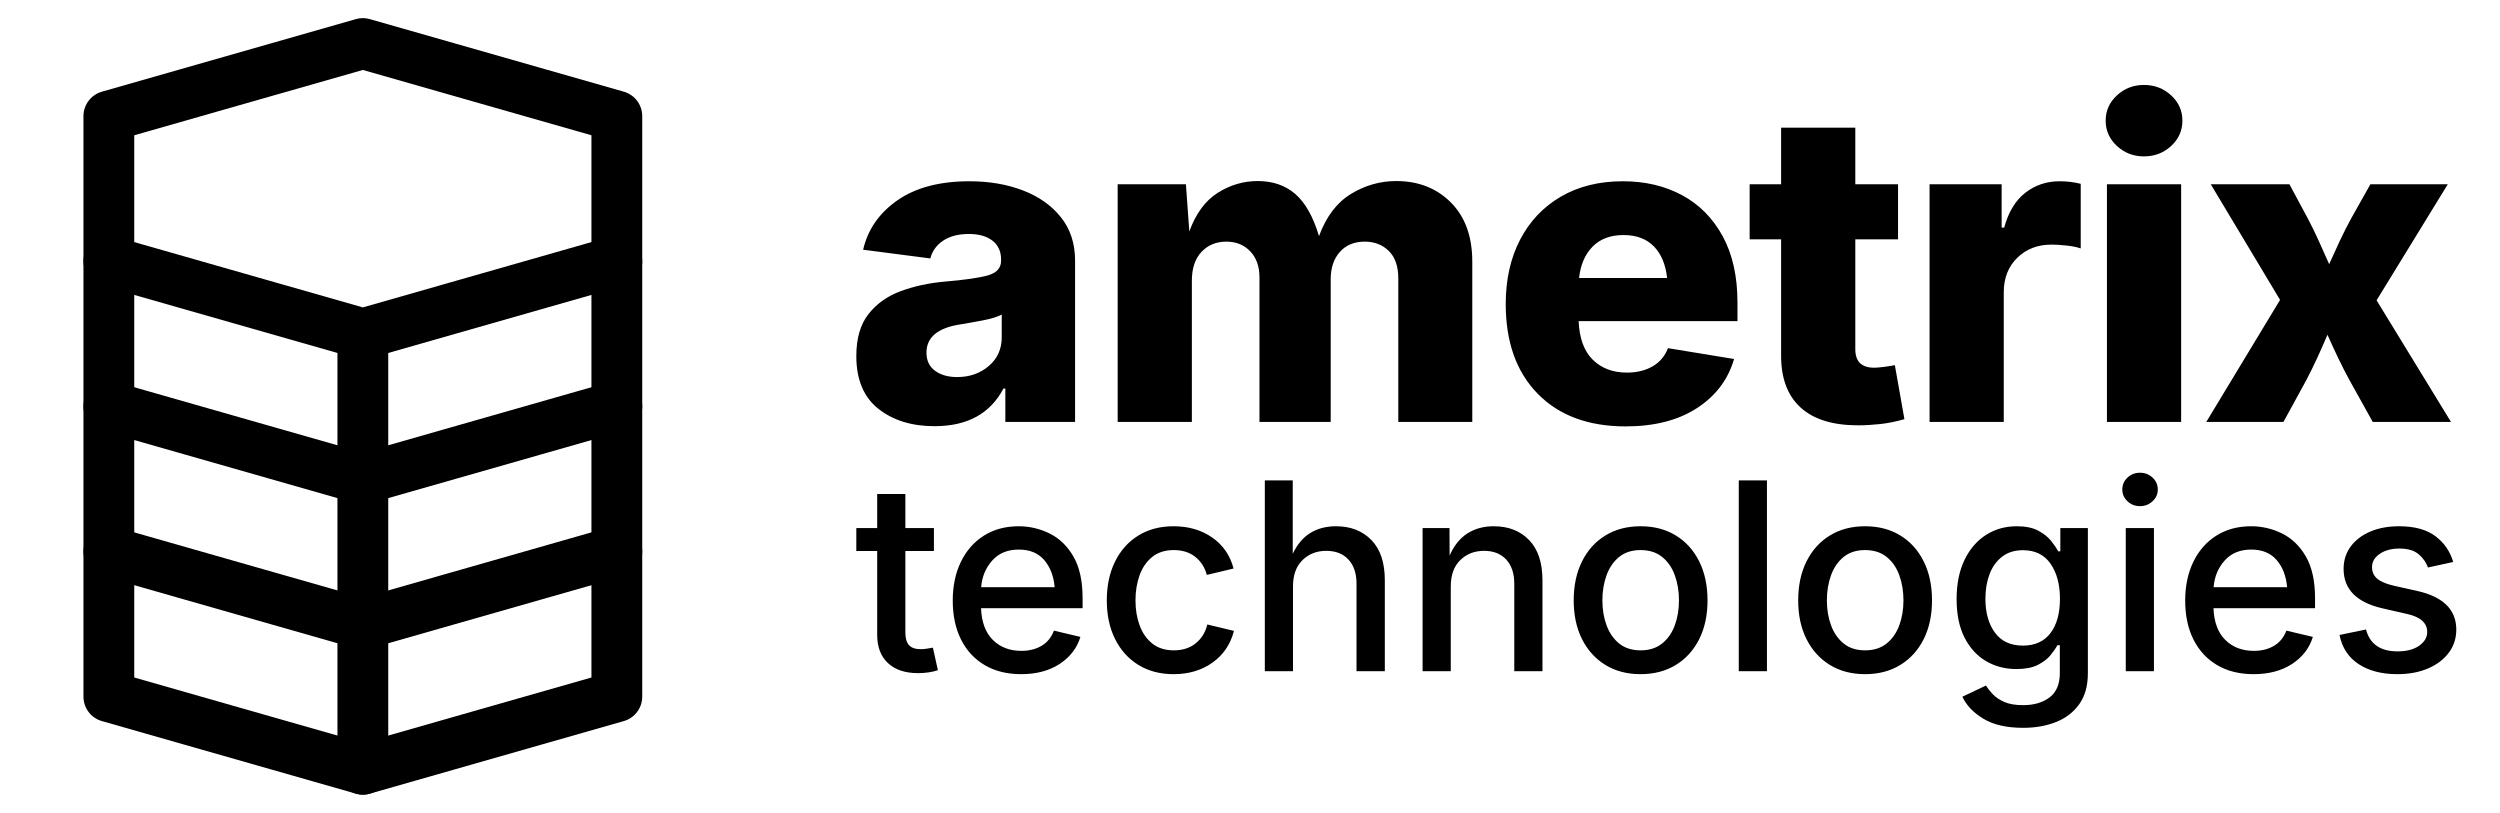
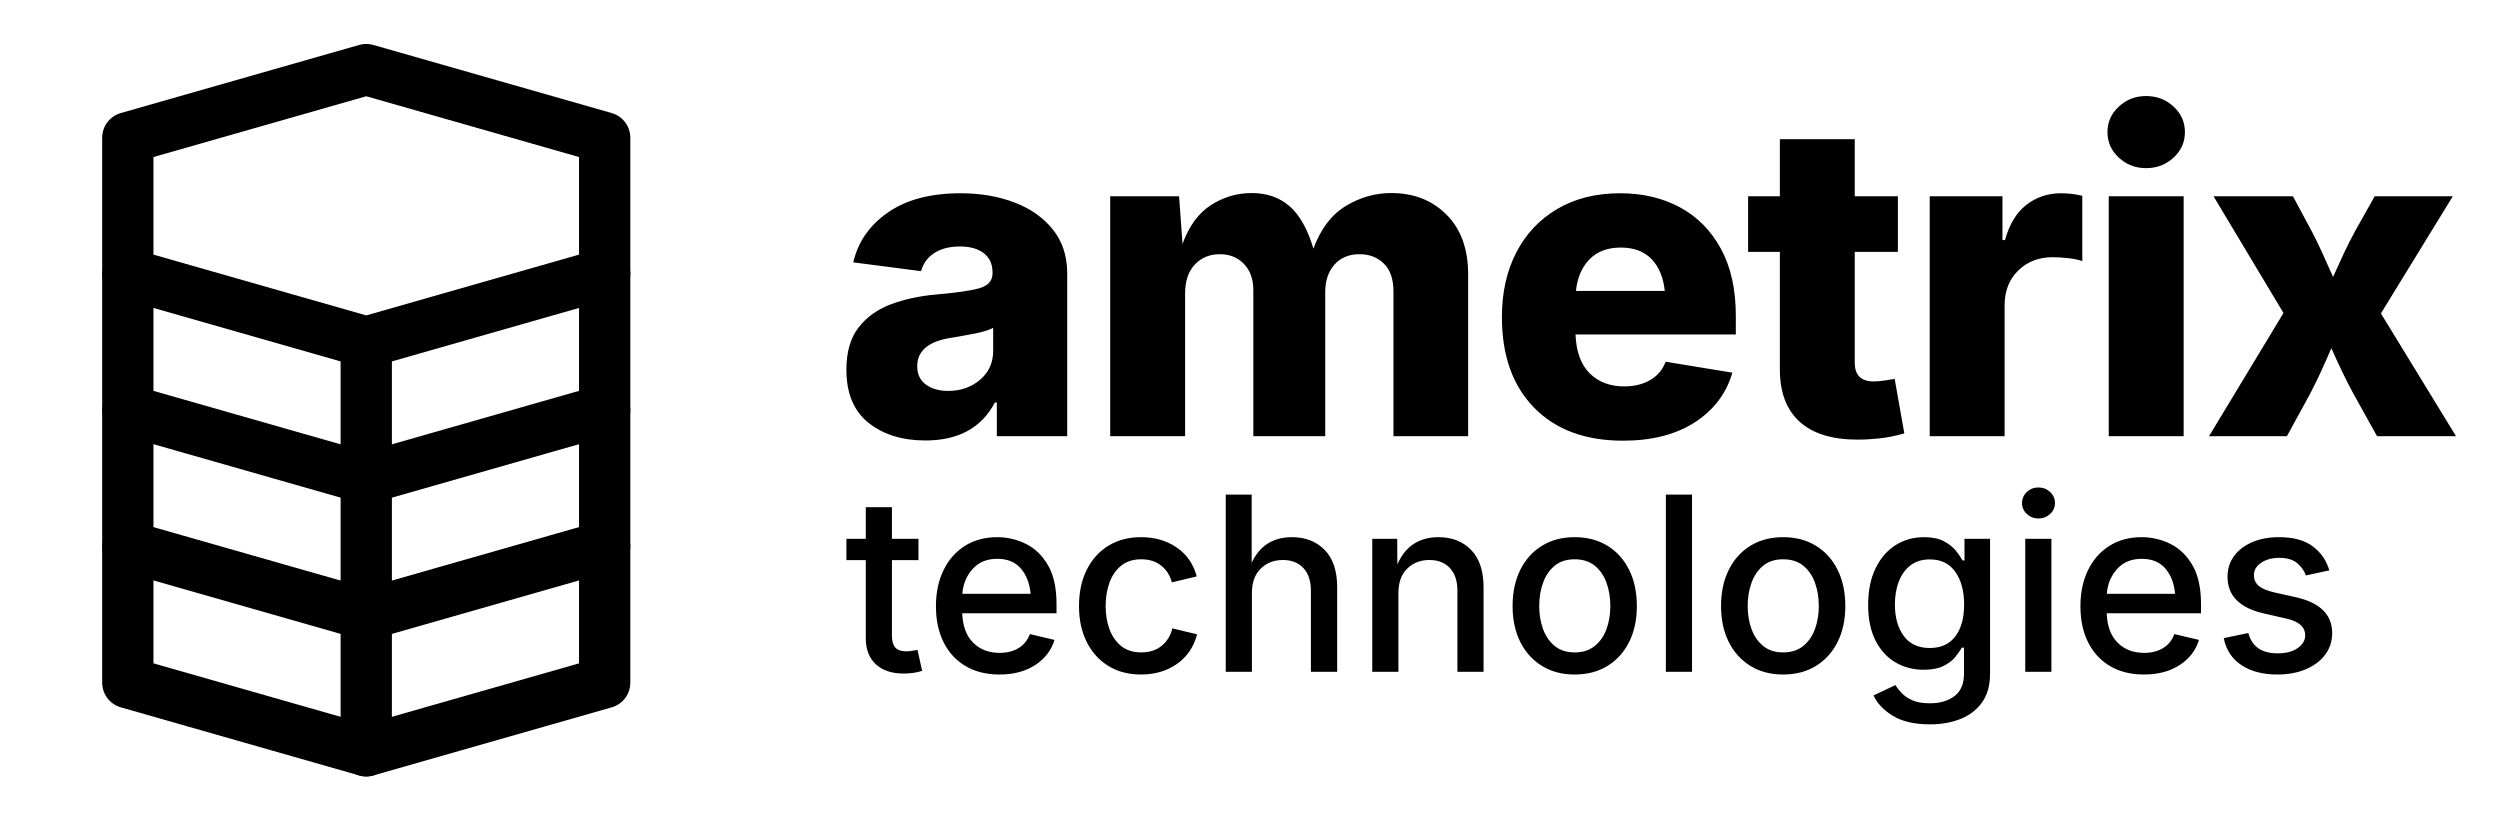
- <svg xmlns="http://www.w3.org/2000/svg" viewBox="0 0 344.5 112" width="344.5" height="112" role="img" aria-label="Ametrix Technologies">
+ <svg xmlns="http://www.w3.org/2000/svg" viewBox="0 0 341.3 112" width="341.3" height="112" role="img" aria-label="Ametrix Technologies">
  <g transform="translate(0 0)" fill="none" stroke="#000000" stroke-width="7" stroke-linejoin="round" stroke-linecap="round">
-     <path d="M50 6 L85 16 L85 96 L50 106 L15 96 L15 16 Z" />
-     <path d="M15 36 L50 46 L85 36" />
-     <path d="M50 46 L50 106" />
-     <path d="M15 56 L50 66 L85 56" />
-     <path d="M15 76 L50 86 L85 76" />
+     <path d="M50 9.5 L82.55 18.8 L82.55 93.2 L50 102.5 L17.45 93.2 L17.45 18.8 Z" />
+     <path d="M17.45 37.4 L50 46.7 L82.55 37.4" />
+     <path d="M50 46.7 L50 102.5" />
+     <path d="M17.45 56 L50 65.3 L82.55 56" />
+     <path d="M17.45 74.6 L50 83.9 L82.55 74.6" />
  </g>
-   <path fill="#000000" d="M128.781 58.728Q124.064 58.728 121.032 56.325Q118.0 53.923 118.0 49.06Q118.0 45.427 119.67 43.288Q121.34 41.15 124.108 40.124Q126.877 39.099 130.188 38.806Q134.348 38.454 136.149 37.942Q137.951 37.429 137.951 35.905V35.788Q137.951 34.089 136.765 33.166Q135.578 32.243 133.498 32.243Q131.359 32.243 129.982 33.151Q128.605 34.06 128.195 35.612L118.938 34.411Q119.904 30.222 123.669 27.6Q127.434 24.978 133.586 24.978Q137.658 24.978 140.954 26.237Q144.25 27.497 146.198 29.943Q148.146 32.39 148.146 35.905V58.142H138.537V53.542H138.273Q135.549 58.728 128.781 58.728ZM131.887 51.96Q134.465 51.96 136.252 50.437Q138.039 48.913 138.039 46.482V43.347Q137.16 43.816 135.49 44.138Q133.82 44.46 132.385 44.694Q127.668 45.398 127.668 48.591Q127.668 50.232 128.854 51.096Q130.041 51.96 131.887 51.96Z M154.014 58.142V25.388H163.418L163.887 31.892Q165.235 28.2 167.798 26.574Q170.362 24.948 173.321 24.948Q176.426 24.948 178.492 26.735Q180.557 28.523 181.758 32.536Q183.252 28.493 186.167 26.721Q189.082 24.948 192.393 24.948Q196.993 24.948 199.937 27.907Q202.881 30.866 202.881 36.052V58.142H192.686V38.366Q192.686 35.876 191.382 34.587Q190.079 33.298 188.057 33.298Q185.889 33.298 184.629 34.719Q183.37 36.14 183.37 38.484V58.142H173.555V38.22Q173.555 35.964 172.281 34.631Q171.006 33.298 168.985 33.298Q166.905 33.298 165.572 34.704Q164.239 36.11 164.239 38.689V58.142Z M224.012 58.757Q216.307 58.757 211.898 54.26Q207.489 49.763 207.489 41.882Q207.489 36.843 209.467 33.034Q211.444 29.226 215.077 27.102Q218.71 24.978 223.632 24.978Q228.231 24.978 231.791 26.897Q235.35 28.816 237.387 32.551Q239.423 36.286 239.423 41.677V44.255H217.538Q217.684 47.8 219.486 49.572Q221.288 51.345 224.188 51.345Q226.239 51.345 227.733 50.481Q229.227 49.616 229.843 47.976L238.954 49.47Q237.723 53.718 233.842 56.237Q229.96 58.757 224.012 58.757ZM217.596 38.308H229.725Q229.432 35.525 227.909 33.957Q226.386 32.39 223.72 32.39Q221.024 32.39 219.457 33.986Q217.889 35.583 217.596 38.308Z M261.55 25.388V32.976H255.661V48.122Q255.661 50.671 258.269 50.671Q258.796 50.671 259.748 50.539Q260.7 50.407 261.111 50.319L262.429 57.761Q260.7 58.259 259.089 58.435Q257.478 58.61 256.042 58.61Q250.827 58.61 248.132 56.164Q245.437 53.718 245.437 49.03V32.976H241.101V25.388H245.437V17.595H255.661V25.388Z M265.894 58.142V25.388H275.826V31.364H276.177Q277.056 28.142 279.092 26.56Q281.129 24.978 283.824 24.978Q285.318 24.978 286.724 25.329V34.235Q285.992 33.972 284.805 33.84Q283.619 33.708 282.681 33.708Q279.839 33.708 277.979 35.525Q276.119 37.341 276.119 40.271V58.142Z M290.336 58.142V25.388H300.561V58.142ZM295.434 21.55Q293.266 21.55 291.713 20.114Q290.16 18.679 290.16 16.628Q290.16 14.577 291.713 13.142Q293.266 11.706 295.434 11.706Q297.631 11.706 299.184 13.142Q300.736 14.577 300.736 16.628Q300.736 18.679 299.184 20.114Q297.631 21.55 295.434 21.55Z M304.026 58.142 314.192 41.325 304.641 25.388H315.481L318 30.075Q318.821 31.628 319.538 33.225Q320.256 34.821 320.959 36.403Q321.663 34.821 322.41 33.225Q323.157 31.628 324.006 30.075L326.643 25.388H337.307L327.493 41.384L337.746 58.142H326.965L323.801 52.458Q322.952 50.905 322.19 49.309Q321.428 47.712 320.725 46.13Q320.051 47.712 319.319 49.309Q318.586 50.905 317.766 52.458L314.661 58.142Z" />
-   <path fill="#000000" d="M128.694 72.765V75.924H124.759V87.165Q124.759 88.347 125.262 88.903Q125.765 89.459 126.912 89.459Q127.229 89.459 127.714 89.388Q128.2 89.318 128.553 89.247L129.241 92.353Q128.623 92.565 127.909 92.662Q127.194 92.759 126.523 92.759Q123.841 92.759 122.359 91.373Q120.876 89.988 120.876 87.482V75.924H118.0V72.765H120.876V68.071H124.759V72.765Z M140.711 92.9Q137.8 92.9 135.682 91.647Q133.564 90.394 132.426 88.118Q131.288 85.841 131.288 82.771Q131.288 79.735 132.408 77.424Q133.529 75.112 135.576 73.815Q137.623 72.518 140.376 72.518Q142.617 72.518 144.638 73.515Q146.658 74.512 147.92 76.691Q149.182 78.871 149.182 82.435V83.812H135.188Q135.294 86.671 136.811 88.179Q138.329 89.688 140.747 89.688Q142.37 89.688 143.544 88.982Q144.717 88.276 145.229 86.9L148.882 87.765Q148.176 90.076 146.023 91.488Q143.87 92.9 140.711 92.9ZM135.205 80.918H145.335Q145.123 78.588 143.879 77.159Q142.635 75.73 140.394 75.73Q138.064 75.73 136.714 77.256Q135.364 78.783 135.205 80.918Z M161.728 92.9Q158.94 92.9 156.876 91.629Q154.811 90.359 153.664 88.074Q152.517 85.788 152.517 82.735Q152.517 79.665 153.664 77.362Q154.811 75.059 156.876 73.789Q158.94 72.518 161.728 72.518Q164.799 72.518 167.031 74.062Q169.263 75.606 169.987 78.341L166.299 79.224Q165.893 77.688 164.719 76.744Q163.546 75.8 161.746 75.8Q159.964 75.8 158.79 76.736Q157.617 77.671 157.043 79.25Q156.47 80.83 156.47 82.735Q156.47 84.624 157.043 86.185Q157.617 87.747 158.79 88.682Q159.964 89.618 161.746 89.618Q163.581 89.618 164.781 88.638Q165.981 87.659 166.369 86.053L170.04 86.935Q169.316 89.723 167.075 91.312Q164.834 92.9 161.728 92.9Z M178.175 80.812V92.494H174.293V66.201H178.14V76.312Q179.075 74.353 180.575 73.436Q182.075 72.518 184.104 72.518Q187.122 72.518 188.975 74.415Q190.828 76.312 190.828 79.965V92.494H186.928V80.441Q186.928 78.306 185.816 77.106Q184.704 75.906 182.763 75.906Q180.787 75.906 179.481 77.186Q178.175 78.465 178.175 80.812Z M199.916 80.812V92.494H196.033V72.765H199.739L199.757 76.559Q200.674 74.477 202.219 73.497Q203.763 72.518 205.845 72.518Q208.863 72.518 210.707 74.415Q212.551 76.312 212.551 79.965V92.494H208.668V80.441Q208.668 78.306 207.557 77.106Q206.445 75.906 204.504 75.906Q202.527 75.906 201.222 77.186Q199.916 78.465 199.916 80.812Z M226.068 92.9Q223.297 92.9 221.224 91.629Q219.15 90.359 218.003 88.074Q216.856 85.788 216.856 82.735Q216.856 79.665 218.003 77.362Q219.15 75.059 221.224 73.789Q223.297 72.518 226.068 72.518Q228.856 72.518 230.93 73.789Q233.003 75.059 234.15 77.362Q235.297 79.665 235.297 82.735Q235.297 85.788 234.15 88.074Q233.003 90.359 230.93 91.629Q228.856 92.9 226.068 92.9ZM226.068 89.618Q227.868 89.618 229.041 88.674Q230.215 87.729 230.788 86.168Q231.362 84.606 231.362 82.735Q231.362 80.847 230.788 79.268Q230.215 77.688 229.041 76.744Q227.868 75.8 226.068 75.8Q224.286 75.8 223.121 76.744Q221.956 77.688 221.383 79.268Q220.809 80.847 220.809 82.735Q220.809 84.606 221.383 86.168Q221.956 87.729 223.121 88.674Q224.286 89.618 226.068 89.618Z M243.485 66.201V92.494H239.603V66.201Z M257.003 92.9Q254.232 92.9 252.159 91.629Q250.085 90.359 248.938 88.074Q247.791 85.788 247.791 82.735Q247.791 79.665 248.938 77.362Q250.085 75.059 252.159 73.789Q254.232 72.518 257.003 72.518Q259.791 72.518 261.864 73.789Q263.938 75.059 265.085 77.362Q266.232 79.665 266.232 82.735Q266.232 85.788 265.085 88.074Q263.938 90.359 261.864 91.629Q259.791 92.9 257.003 92.9ZM257.003 89.618Q258.802 89.618 259.976 88.674Q261.149 87.729 261.723 86.168Q262.297 84.606 262.297 82.735Q262.297 80.847 261.723 79.268Q261.149 77.688 259.976 76.744Q258.802 75.8 257.003 75.8Q255.22 75.8 254.056 76.744Q252.891 77.688 252.317 79.268Q251.744 80.847 251.744 82.735Q251.744 84.606 252.317 86.168Q252.891 87.729 254.056 88.674Q255.22 89.618 257.003 89.618Z M278.796 100.294Q275.373 100.294 273.308 99.041Q271.243 97.788 270.414 96.006L273.661 94.47Q274.014 95.035 274.605 95.662Q275.196 96.288 276.193 96.729Q277.19 97.17 278.778 97.17Q281.02 97.17 282.431 96.103Q283.843 95.035 283.843 92.759V88.912H283.508Q283.155 89.565 282.528 90.323Q281.902 91.082 280.781 91.638Q279.661 92.194 277.861 92.194Q275.531 92.194 273.67 91.1Q271.808 90.006 270.714 87.862Q269.62 85.718 269.62 82.559Q269.62 79.418 270.705 77.168Q271.79 74.918 273.661 73.718Q275.531 72.518 277.914 72.518Q279.731 72.518 280.87 73.127Q282.008 73.736 282.652 74.547Q283.296 75.359 283.631 75.977H283.914V72.765H287.708V92.776Q287.708 95.37 286.525 97.029Q285.343 98.688 283.331 99.491Q281.32 100.294 278.796 100.294ZM278.761 88.965Q281.231 88.965 282.546 87.253Q283.861 85.541 283.861 82.506Q283.861 79.541 282.564 77.68Q281.267 75.818 278.761 75.818Q277.049 75.818 275.893 76.709Q274.737 77.6 274.164 79.109Q273.59 80.618 273.59 82.506Q273.59 85.4 274.905 87.182Q276.22 88.965 278.761 88.965Z M292.931 92.494V72.765H296.813V92.494ZM294.89 69.747Q293.884 69.747 293.169 69.077Q292.455 68.406 292.455 67.453Q292.455 66.483 293.169 65.812Q293.884 65.142 294.89 65.142Q295.896 65.142 296.619 65.812Q297.343 66.483 297.343 67.453Q297.343 68.406 296.619 69.077Q295.896 69.747 294.89 69.747Z M310.542 92.9Q307.631 92.9 305.513 91.647Q303.396 90.394 302.257 88.118Q301.119 85.841 301.119 82.771Q301.119 79.735 302.24 77.424Q303.36 75.112 305.407 73.815Q307.454 72.518 310.207 72.518Q312.448 72.518 314.469 73.515Q316.489 74.512 317.751 76.691Q319.013 78.871 319.013 82.435V83.812H305.019Q305.125 86.671 306.642 88.179Q308.16 89.688 310.578 89.688Q312.201 89.688 313.375 88.982Q314.548 88.276 315.06 86.9L318.713 87.765Q318.007 90.076 315.854 91.488Q313.701 92.9 310.542 92.9ZM305.037 80.918H315.166Q314.954 78.588 313.71 77.159Q312.466 75.73 310.225 75.73Q307.895 75.73 306.545 77.256Q305.195 78.783 305.037 80.918Z M330.342 92.9Q327.13 92.9 325.021 91.515Q322.913 90.129 322.383 87.5L326.036 86.741Q326.83 89.759 330.377 89.759Q332.265 89.759 333.368 88.974Q334.471 88.188 334.471 87.094Q334.471 85.224 331.701 84.606L328.383 83.847Q322.948 82.63 322.948 78.394Q322.948 76.63 323.927 75.306Q324.907 73.983 326.627 73.25Q328.348 72.518 330.589 72.518Q333.783 72.518 335.601 73.886Q337.418 75.253 338.054 77.441L334.577 78.2Q334.207 77.159 333.289 76.374Q332.371 75.589 330.624 75.589Q329.018 75.589 327.942 76.312Q326.866 77.036 326.866 78.147Q326.866 79.136 327.58 79.744Q328.295 80.353 329.918 80.724L333.095 81.43Q338.477 82.647 338.477 86.759Q338.477 88.559 337.445 89.944Q336.412 91.329 334.577 92.115Q332.742 92.9 330.342 92.9Z" />
+   <path fill="#000000" d="M126.331 60.134Q121.614 60.134 118.582 57.731Q115.55 55.329 115.55 50.466Q115.55 46.833 117.22 44.694Q118.89 42.556 121.658 41.53Q124.427 40.505 127.737 40.212Q131.898 39.86 133.699 39.348Q135.501 38.835 135.501 37.311V37.194Q135.501 35.495 134.315 34.572Q133.128 33.649 131.048 33.649Q128.909 33.649 127.532 34.558Q126.155 35.466 125.745 37.019L116.487 35.817Q117.454 31.628 121.219 29.006Q124.984 26.384 131.136 26.384Q135.208 26.384 138.504 27.644Q141.8 28.903 143.748 31.35Q145.696 33.796 145.696 37.311V59.548H136.087V54.948H135.823Q133.099 60.134 126.331 60.134ZM129.437 53.366Q132.015 53.366 133.802 51.843Q135.589 50.319 135.589 47.888V44.753Q134.71 45.222 133.04 45.544Q131.37 45.866 129.935 46.101Q125.218 46.804 125.218 49.997Q125.218 51.638 126.404 52.502Q127.591 53.366 129.437 53.366Z M151.564 59.548V26.794H160.968L161.437 33.298Q162.785 29.606 165.348 27.98Q167.912 26.354 170.871 26.354Q173.976 26.354 176.042 28.142Q178.107 29.929 179.308 33.942Q180.802 29.899 183.717 28.127Q186.632 26.354 189.943 26.354Q194.543 26.354 197.487 29.313Q200.431 32.272 200.431 37.458V59.548H190.236V39.772Q190.236 37.282 188.932 35.993Q187.629 34.704 185.607 34.704Q183.439 34.704 182.179 36.125Q180.92 37.546 180.92 39.89V59.548H171.105V39.626Q171.105 37.37 169.831 36.037Q168.556 34.704 166.535 34.704Q164.455 34.704 163.122 36.11Q161.789 37.517 161.789 40.095V59.548Z M221.562 60.163Q213.857 60.163 209.448 55.666Q205.039 51.169 205.039 43.288Q205.039 38.249 207.017 34.44Q208.994 30.632 212.627 28.508Q216.26 26.384 221.182 26.384Q225.781 26.384 229.341 28.303Q232.9 30.222 234.937 33.957Q236.973 37.692 236.973 43.083V45.661H215.088Q215.234 49.206 217.036 50.978Q218.838 52.751 221.738 52.751Q223.789 52.751 225.283 51.887Q226.777 51.022 227.393 49.382L236.504 50.876Q235.273 55.124 231.392 57.644Q227.51 60.163 221.562 60.163ZM215.146 39.714H227.275Q226.982 36.931 225.459 35.363Q223.936 33.796 221.27 33.796Q218.574 33.796 217.007 35.393Q215.439 36.989 215.146 39.714Z M259.1 26.794V34.382H253.211V49.528Q253.211 52.077 255.819 52.077Q256.346 52.077 257.298 51.945Q258.25 51.813 258.661 51.726L259.979 59.167Q258.25 59.665 256.639 59.841Q255.028 60.017 253.592 60.017Q248.377 60.017 245.682 57.57Q242.987 55.124 242.987 50.436V34.382H238.651V26.794H242.987V19.001H253.211V26.794Z M263.444 59.548V26.794H273.376V32.77H273.727Q274.606 29.548 276.642 27.966Q278.679 26.384 281.374 26.384Q282.868 26.384 284.274 26.735V35.642Q283.542 35.378 282.355 35.246Q281.169 35.114 280.231 35.114Q277.389 35.114 275.529 36.931Q273.669 38.747 273.669 41.677V59.548Z M287.886 59.548V26.794H298.111V59.548ZM292.984 22.956Q290.816 22.956 289.263 21.52Q287.71 20.085 287.71 18.034Q287.71 15.983 289.263 14.548Q290.816 13.112 292.984 13.112Q295.181 13.112 296.734 14.548Q298.286 15.983 298.286 18.034Q298.286 20.085 296.734 21.52Q295.181 22.956 292.984 22.956Z M301.576 59.548 311.742 42.731 302.191 26.794H313.031L315.55 31.481Q316.371 33.034 317.088 34.631Q317.806 36.227 318.509 37.81Q319.212 36.227 319.96 34.631Q320.707 33.034 321.556 31.481L324.193 26.794H334.857L325.043 42.79L335.296 59.548H324.515L321.351 53.864Q320.502 52.311 319.74 50.715Q318.978 49.118 318.275 47.536Q317.601 49.118 316.869 50.715Q316.136 52.311 315.316 53.864L312.211 59.548Z" />
+   <path fill="#000000" d="M125.388 73.561V76.467H121.768V86.809Q121.768 87.897 122.231 88.408Q122.693 88.92 123.749 88.92Q124.041 88.92 124.487 88.855Q124.934 88.79 125.258 88.725L125.892 91.582Q125.323 91.777 124.666 91.866Q124.008 91.955 123.391 91.955Q120.924 91.955 119.56 90.681Q118.196 89.407 118.196 87.101V76.467H115.55V73.561H118.196V69.243H121.768V73.561Z M136.444 92.085Q133.766 92.085 131.817 90.933Q129.869 89.78 128.822 87.686Q127.775 85.591 127.775 82.766Q127.775 79.974 128.806 77.847Q129.837 75.721 131.72 74.527Q133.603 73.334 136.136 73.334Q138.198 73.334 140.057 74.251Q141.915 75.169 143.076 77.174Q144.237 79.179 144.237 82.458V83.724H131.363Q131.46 86.354 132.856 87.742Q134.253 89.131 136.477 89.131Q137.97 89.131 139.05 88.481Q140.13 87.832 140.6 86.565L143.961 87.361Q143.312 89.488 141.331 90.787Q139.35 92.085 136.444 92.085ZM131.379 81.062H140.698Q140.503 78.919 139.358 77.604Q138.214 76.289 136.152 76.289Q134.009 76.289 132.767 77.693Q131.525 79.097 131.379 81.062Z M155.78 92.085Q153.215 92.085 151.315 90.916Q149.416 89.747 148.361 87.645Q147.305 85.543 147.305 82.734Q147.305 79.909 148.361 77.79Q149.416 75.672 151.315 74.503Q153.215 73.334 155.78 73.334Q158.605 73.334 160.659 74.755Q162.712 76.175 163.378 78.692L159.985 79.503Q159.612 78.091 158.532 77.222Q157.452 76.354 155.796 76.354Q154.157 76.354 153.077 77.214Q151.997 78.075 151.47 79.528Q150.942 80.981 150.942 82.734Q150.942 84.471 151.47 85.908Q151.997 87.345 153.077 88.205Q154.157 89.066 155.796 89.066Q157.485 89.066 158.589 88.165Q159.693 87.264 160.05 85.786L163.427 86.598Q162.761 89.163 160.699 90.624Q158.637 92.085 155.78 92.085Z M170.911 80.964V91.712H167.339V67.522H170.879V76.825Q171.739 75.022 173.119 74.178Q174.499 73.334 176.366 73.334Q179.142 73.334 180.847 75.079Q182.551 76.825 182.551 80.185V91.712H178.964V80.623Q178.964 78.659 177.941 77.555Q176.918 76.451 175.132 76.451Q173.314 76.451 172.112 77.628Q170.911 78.805 170.911 80.964Z M190.912 80.964V91.712H187.341V73.561H190.75L190.766 77.052Q191.611 75.136 193.031 74.235Q194.452 73.334 196.367 73.334Q199.144 73.334 200.84 75.079Q202.537 76.825 202.537 80.185V91.712H198.965V80.623Q198.965 78.659 197.942 77.555Q196.919 76.451 195.133 76.451Q193.315 76.451 192.114 77.628Q190.912 78.805 190.912 80.964Z M214.973 92.085Q212.424 92.085 210.516 90.916Q208.608 89.747 207.553 87.645Q206.498 85.543 206.498 82.734Q206.498 79.909 207.553 77.79Q208.608 75.672 210.516 74.503Q212.424 73.334 214.973 73.334Q217.538 73.334 219.445 74.503Q221.353 75.672 222.408 77.79Q223.463 79.909 223.463 82.734Q223.463 85.543 222.408 87.645Q221.353 89.747 219.445 90.916Q217.538 92.085 214.973 92.085ZM214.973 89.066Q216.628 89.066 217.708 88.197Q218.788 87.328 219.315 85.892Q219.843 84.455 219.843 82.734Q219.843 80.997 219.315 79.544Q218.788 78.091 217.708 77.222Q216.628 76.354 214.973 76.354Q213.333 76.354 212.261 77.222Q211.19 78.091 210.662 79.544Q210.135 80.997 210.135 82.734Q210.135 84.455 210.662 85.892Q211.19 87.328 212.261 88.197Q213.333 89.066 214.973 89.066Z M230.996 67.522V91.712H227.425V67.522Z M243.432 92.085Q240.883 92.085 238.976 90.916Q237.068 89.747 236.013 87.645Q234.958 85.543 234.958 82.734Q234.958 79.909 236.013 77.79Q237.068 75.672 238.976 74.503Q240.883 73.334 243.432 73.334Q245.997 73.334 247.905 74.503Q249.813 75.672 250.868 77.79Q251.923 79.909 251.923 82.734Q251.923 85.543 250.868 87.645Q249.813 89.747 247.905 90.916Q245.997 92.085 243.432 92.085ZM243.432 89.066Q245.088 89.066 246.168 88.197Q247.248 87.328 247.775 85.892Q248.303 84.455 248.303 82.734Q248.303 80.997 247.775 79.544Q247.248 78.091 246.168 77.222Q245.088 76.354 243.432 76.354Q241.793 76.354 240.721 77.222Q239.65 78.091 239.122 79.544Q238.594 80.997 238.594 82.734Q238.594 84.455 239.122 85.892Q239.65 87.328 240.721 88.197Q241.793 89.066 243.432 89.066Z M263.482 98.888Q260.333 98.888 258.433 97.735Q256.534 96.582 255.771 94.943L258.758 93.53Q259.083 94.05 259.627 94.626Q260.171 95.202 261.088 95.608Q262.005 96.014 263.466 96.014Q265.528 96.014 266.827 95.032Q268.126 94.05 268.126 91.955V88.416H267.817Q267.492 89.017 266.916 89.715Q266.34 90.413 265.309 90.925Q264.278 91.436 262.622 91.436Q260.479 91.436 258.766 90.429Q257.053 89.423 256.047 87.45Q255.04 85.478 255.04 82.572Q255.04 79.682 256.039 77.612Q257.037 75.542 258.758 74.438Q260.479 73.334 262.671 73.334Q264.343 73.334 265.39 73.894Q266.437 74.454 267.03 75.201Q267.622 75.948 267.931 76.516H268.191V73.561H271.681V91.972Q271.681 94.358 270.593 95.884Q269.506 97.41 267.655 98.149Q265.804 98.888 263.482 98.888ZM263.45 88.465Q265.723 88.465 266.932 86.89Q268.142 85.315 268.142 82.523Q268.142 79.795 266.949 78.083Q265.755 76.37 263.45 76.37Q261.875 76.37 260.812 77.19Q259.748 78.01 259.221 79.398Q258.693 80.786 258.693 82.523Q258.693 85.185 259.903 86.825Q261.112 88.465 263.45 88.465Z M276.487 91.712V73.561H280.058V91.712ZM278.289 70.785Q277.363 70.785 276.706 70.168Q276.048 69.551 276.048 68.675Q276.048 67.782 276.706 67.165Q277.363 66.548 278.289 66.548Q279.214 66.548 279.88 67.165Q280.545 67.782 280.545 68.675Q280.545 69.551 279.88 70.168Q279.214 70.785 278.289 70.785Z M292.689 92.085Q290.01 92.085 288.062 90.933Q286.114 89.78 285.067 87.686Q284.02 85.591 284.02 82.766Q284.02 79.974 285.05 77.847Q286.081 75.721 287.965 74.527Q289.848 73.334 292.381 73.334Q294.442 73.334 296.301 74.251Q298.16 75.169 299.321 77.174Q300.482 79.179 300.482 82.458V83.724H287.607Q287.705 86.354 289.101 87.742Q290.497 89.131 292.721 89.131Q294.215 89.131 295.295 88.481Q296.374 87.832 296.845 86.565L300.206 87.361Q299.556 89.488 297.576 90.787Q295.595 92.085 292.689 92.085ZM287.624 81.062H296.943Q296.748 78.919 295.603 77.604Q294.459 76.289 292.397 76.289Q290.254 76.289 289.012 77.693Q287.77 79.097 287.624 81.062Z M310.905 92.085Q307.95 92.085 306.01 90.811Q304.07 89.536 303.583 87.117L306.943 86.419Q307.674 89.195 310.937 89.195Q312.674 89.195 313.689 88.473Q314.704 87.751 314.704 86.744Q314.704 85.023 312.155 84.455L309.102 83.757Q304.102 82.637 304.102 78.74Q304.102 77.117 305.003 75.899Q305.904 74.681 307.487 74.008Q309.07 73.334 311.132 73.334Q314.07 73.334 315.743 74.592Q317.415 75.85 317.999 77.864L314.801 78.562Q314.46 77.604 313.616 76.881Q312.772 76.159 311.164 76.159Q309.687 76.159 308.697 76.825Q307.706 77.49 307.706 78.513Q307.706 79.422 308.364 79.982Q309.021 80.542 310.515 80.883L313.437 81.533Q318.389 82.653 318.389 86.436Q318.389 88.092 317.439 89.366Q316.489 90.64 314.801 91.363Q313.113 92.085 310.905 92.085Z" />
</svg>
